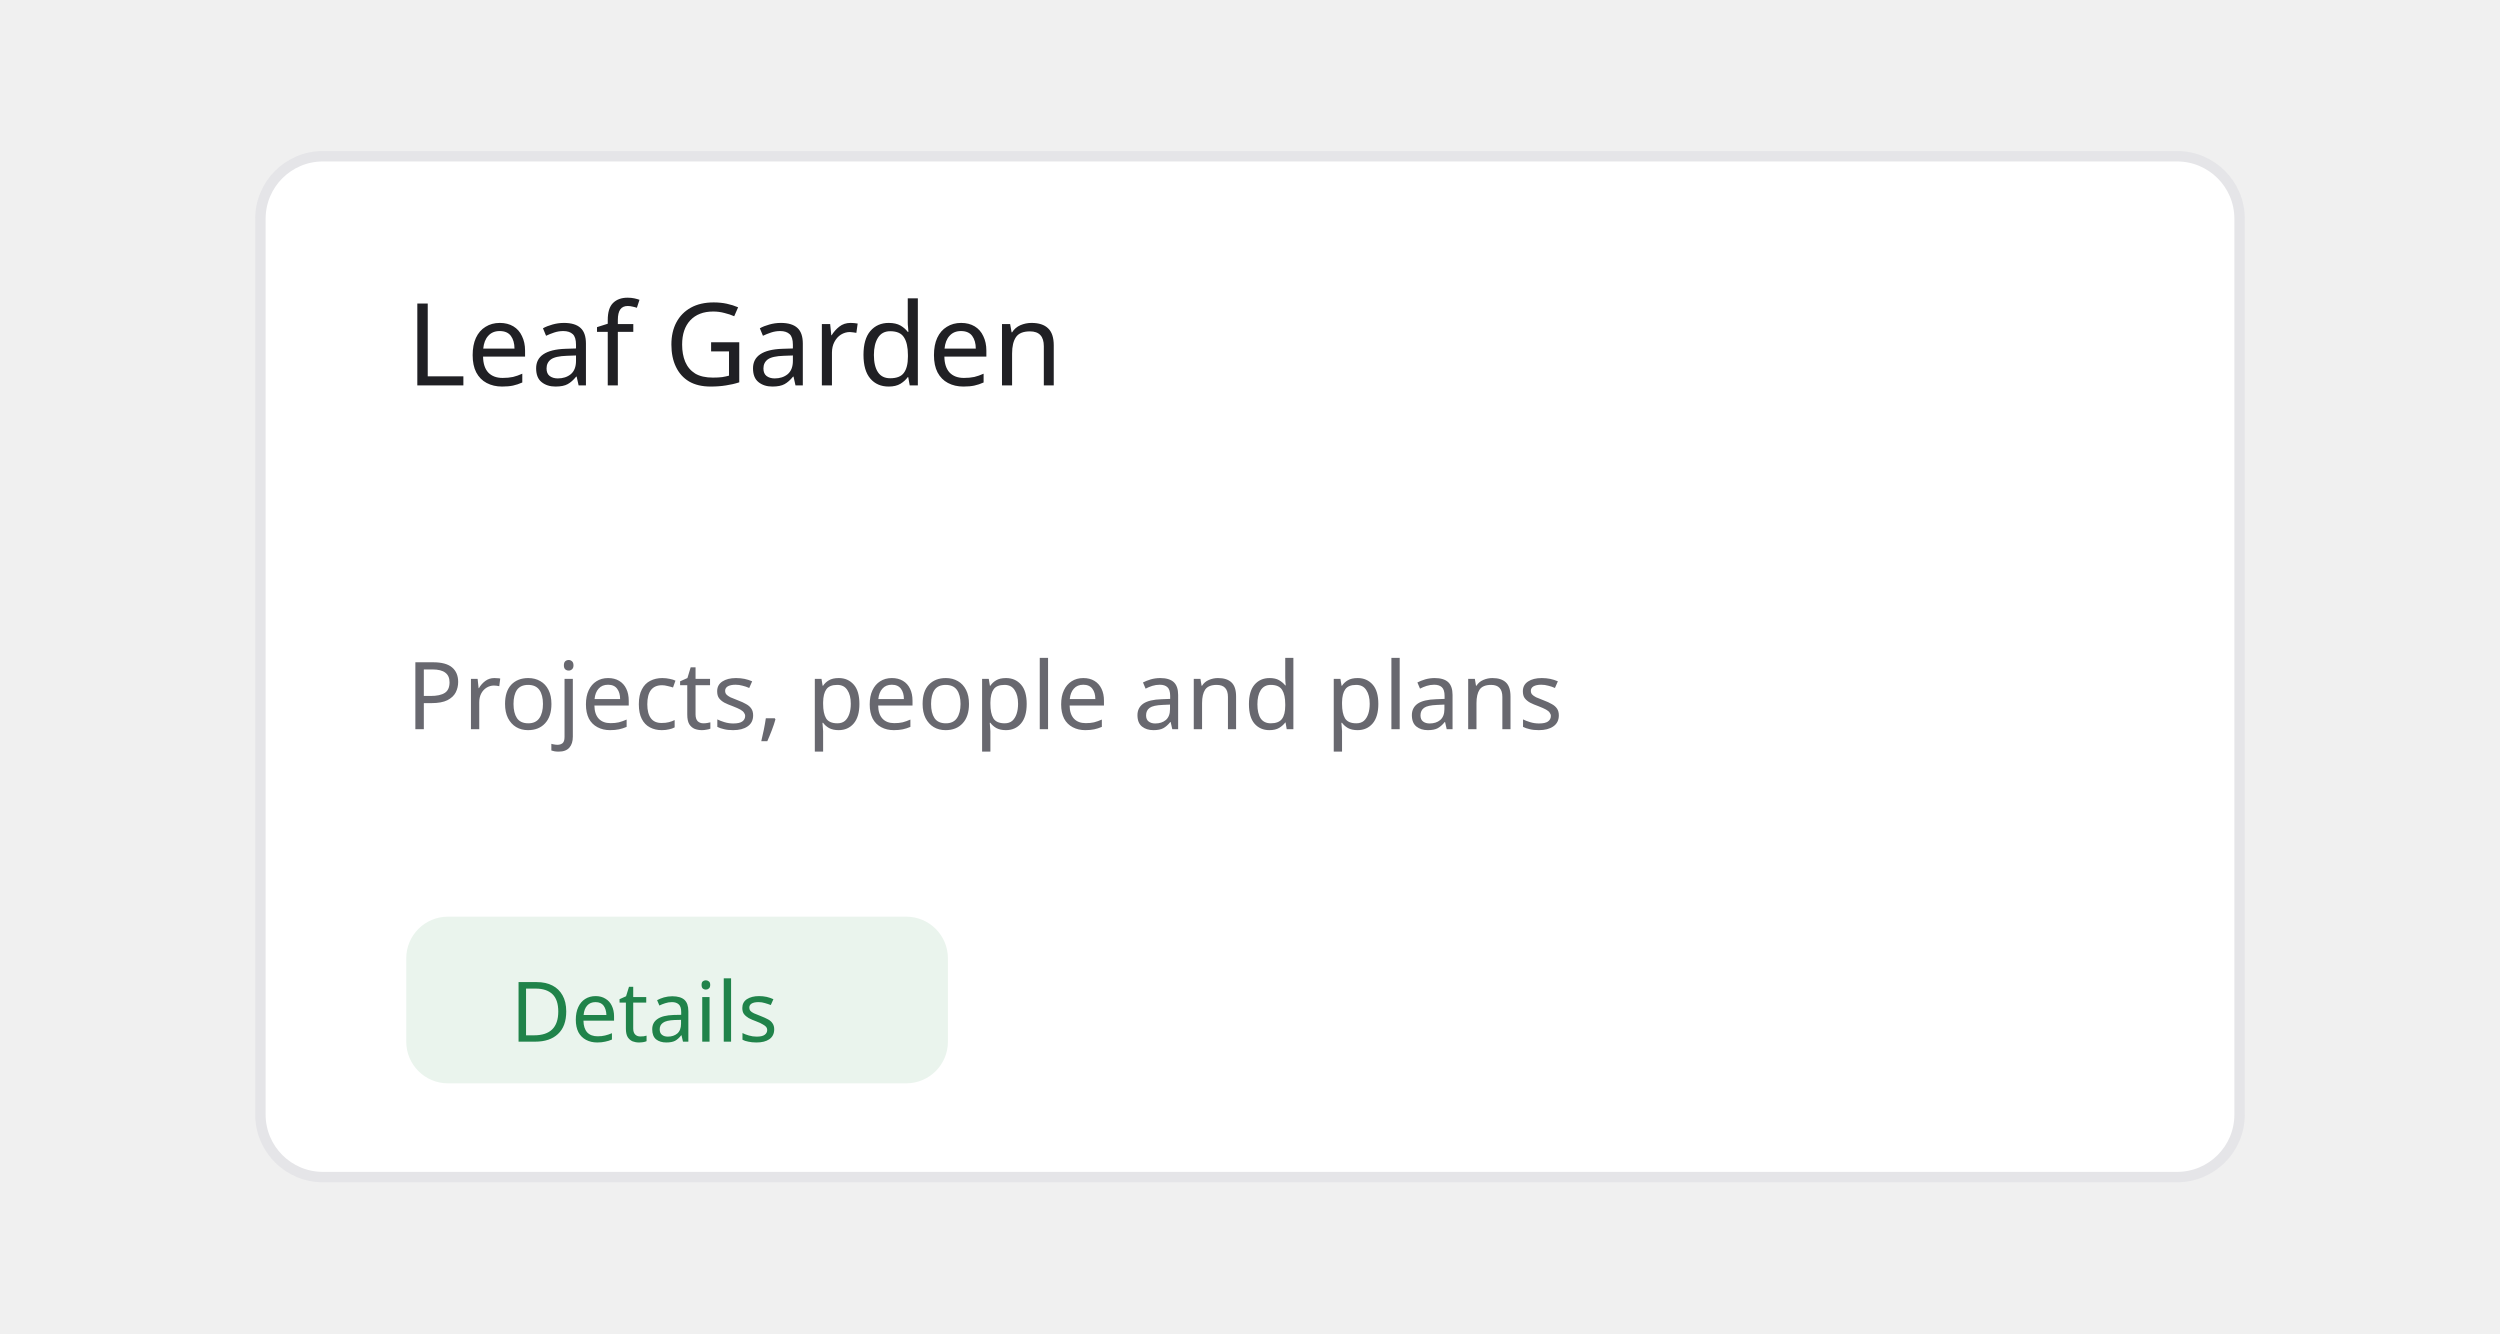
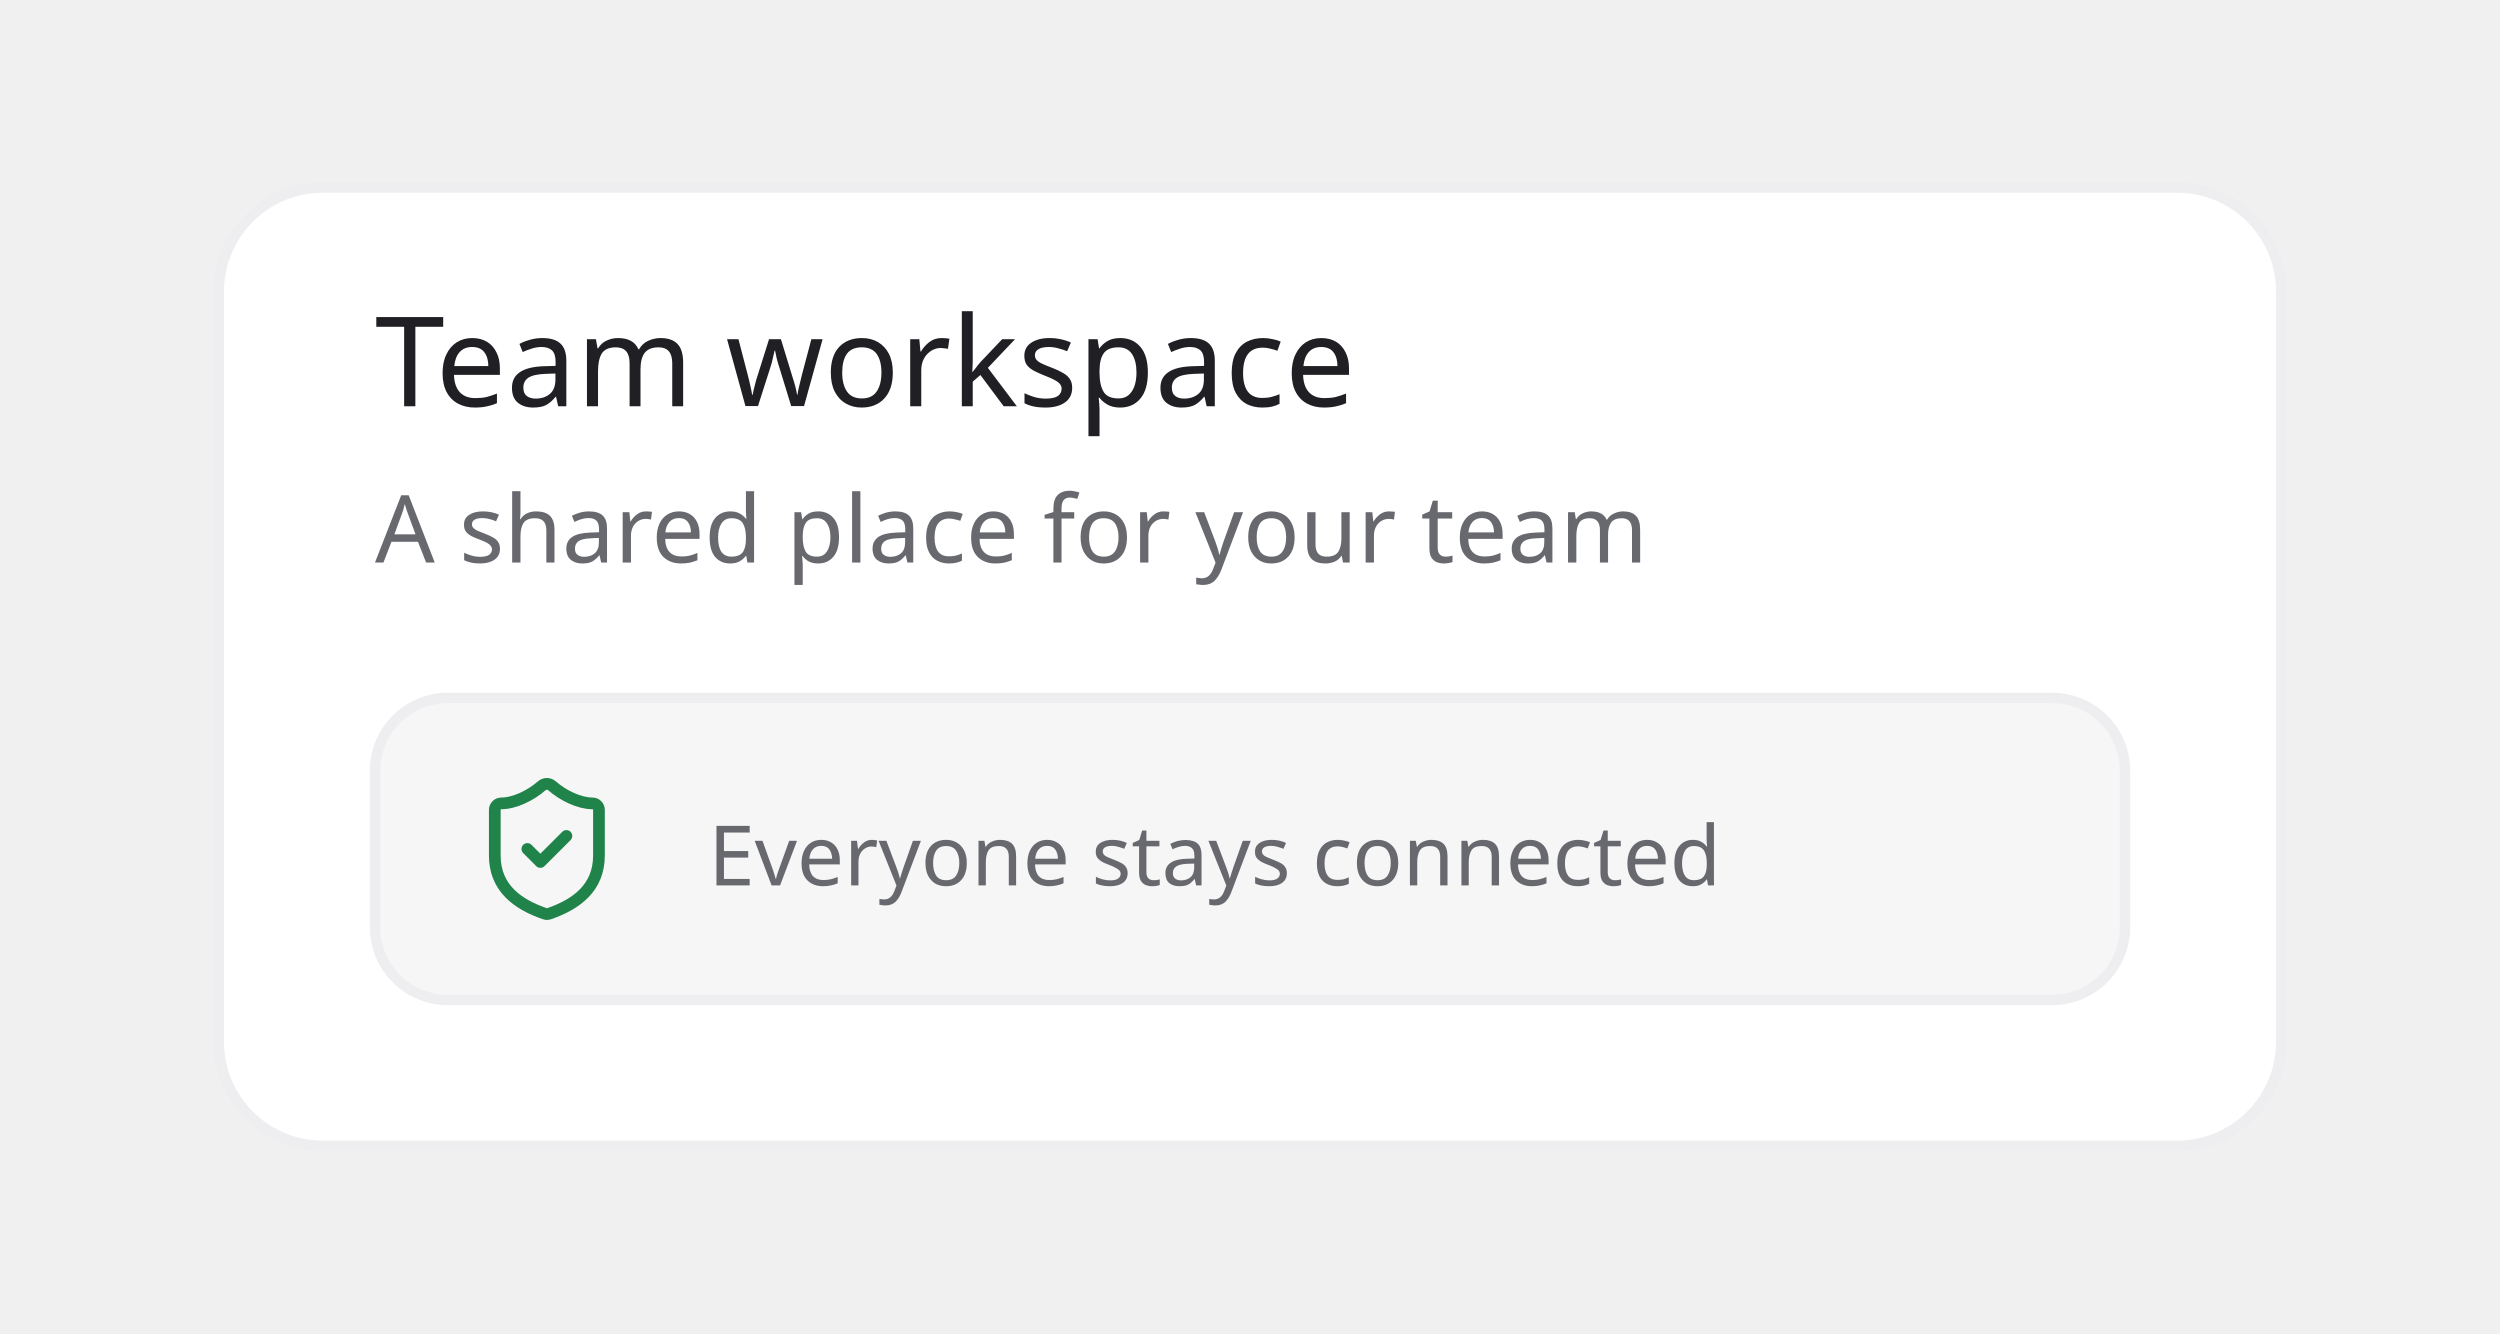
<svg xmlns="http://www.w3.org/2000/svg" width="240" height="128" viewBox="0 0 240 128" fill="none">
-   <rect x="25" y="15" width="190" height="98" rx="6" fill="#fff" stroke="#e5e5e8" />
-   <text x="39" y="37" fill="#202024" font-size="11" font-family="system-ui,sans-serif">Leaf Garden</text>
-   <text x="39" y="70" fill="#68686f" font-size="9" font-family="system-ui,sans-serif">Projects, people and plans</text>
-   <rect x="39" y="88" width="52" height="16" rx="4" fill="#eaf4ed" stroke="none" />
-   <text x="49" y="100" fill="#20834a" font-size="8" font-family="system-ui,sans-serif">Details</text>
+   <rect x="21" y="18" width="198" height="92" rx="10" fill="#ffffff" stroke="#eeeeF0" />
+   <text x="36" y="39" fill="#202024" font-size="12" font-family="system-ui,sans-serif">Team workspace</text>
+   <text x="36" y="54" fill="#68686f" font-size="9" font-family="system-ui,sans-serif">A shared place for your team</text>
+   <rect x="36" y="67" width="168" height="29" rx="7" fill="#f6f6f7" stroke="#eeeeF0" />
+   <g transform="translate(45 74)">
+     <svg width="15" height="15" viewBox="0 0 24 24" fill="none" stroke="#20834a" stroke-width="1.8" stroke-linecap="round" stroke-linejoin="round" class="lucide lucide-shield-check" aria-hidden="true">
+       <path d="M20 13c0 5-3.5 7.5-7.66 8.95a1 1 0 0 1-.67-.01C7.5 20.5 4 18 4 13V6a1 1 0 0 1 1-1c2 0 4.5-1.2 6.24-2.72a1.17 1.17 0 0 1 1.52 0C14.51 3.81 17 5 19 5a1 1 0 0 1 1 1z" />
+       <path d="m9 12 2 2 4-4" />
+     </svg>
+   </g>
+   <text x="68" y="85" fill="#68686f" font-size="8" font-family="system-ui,sans-serif">Everyone stays connected</text>
</svg>
